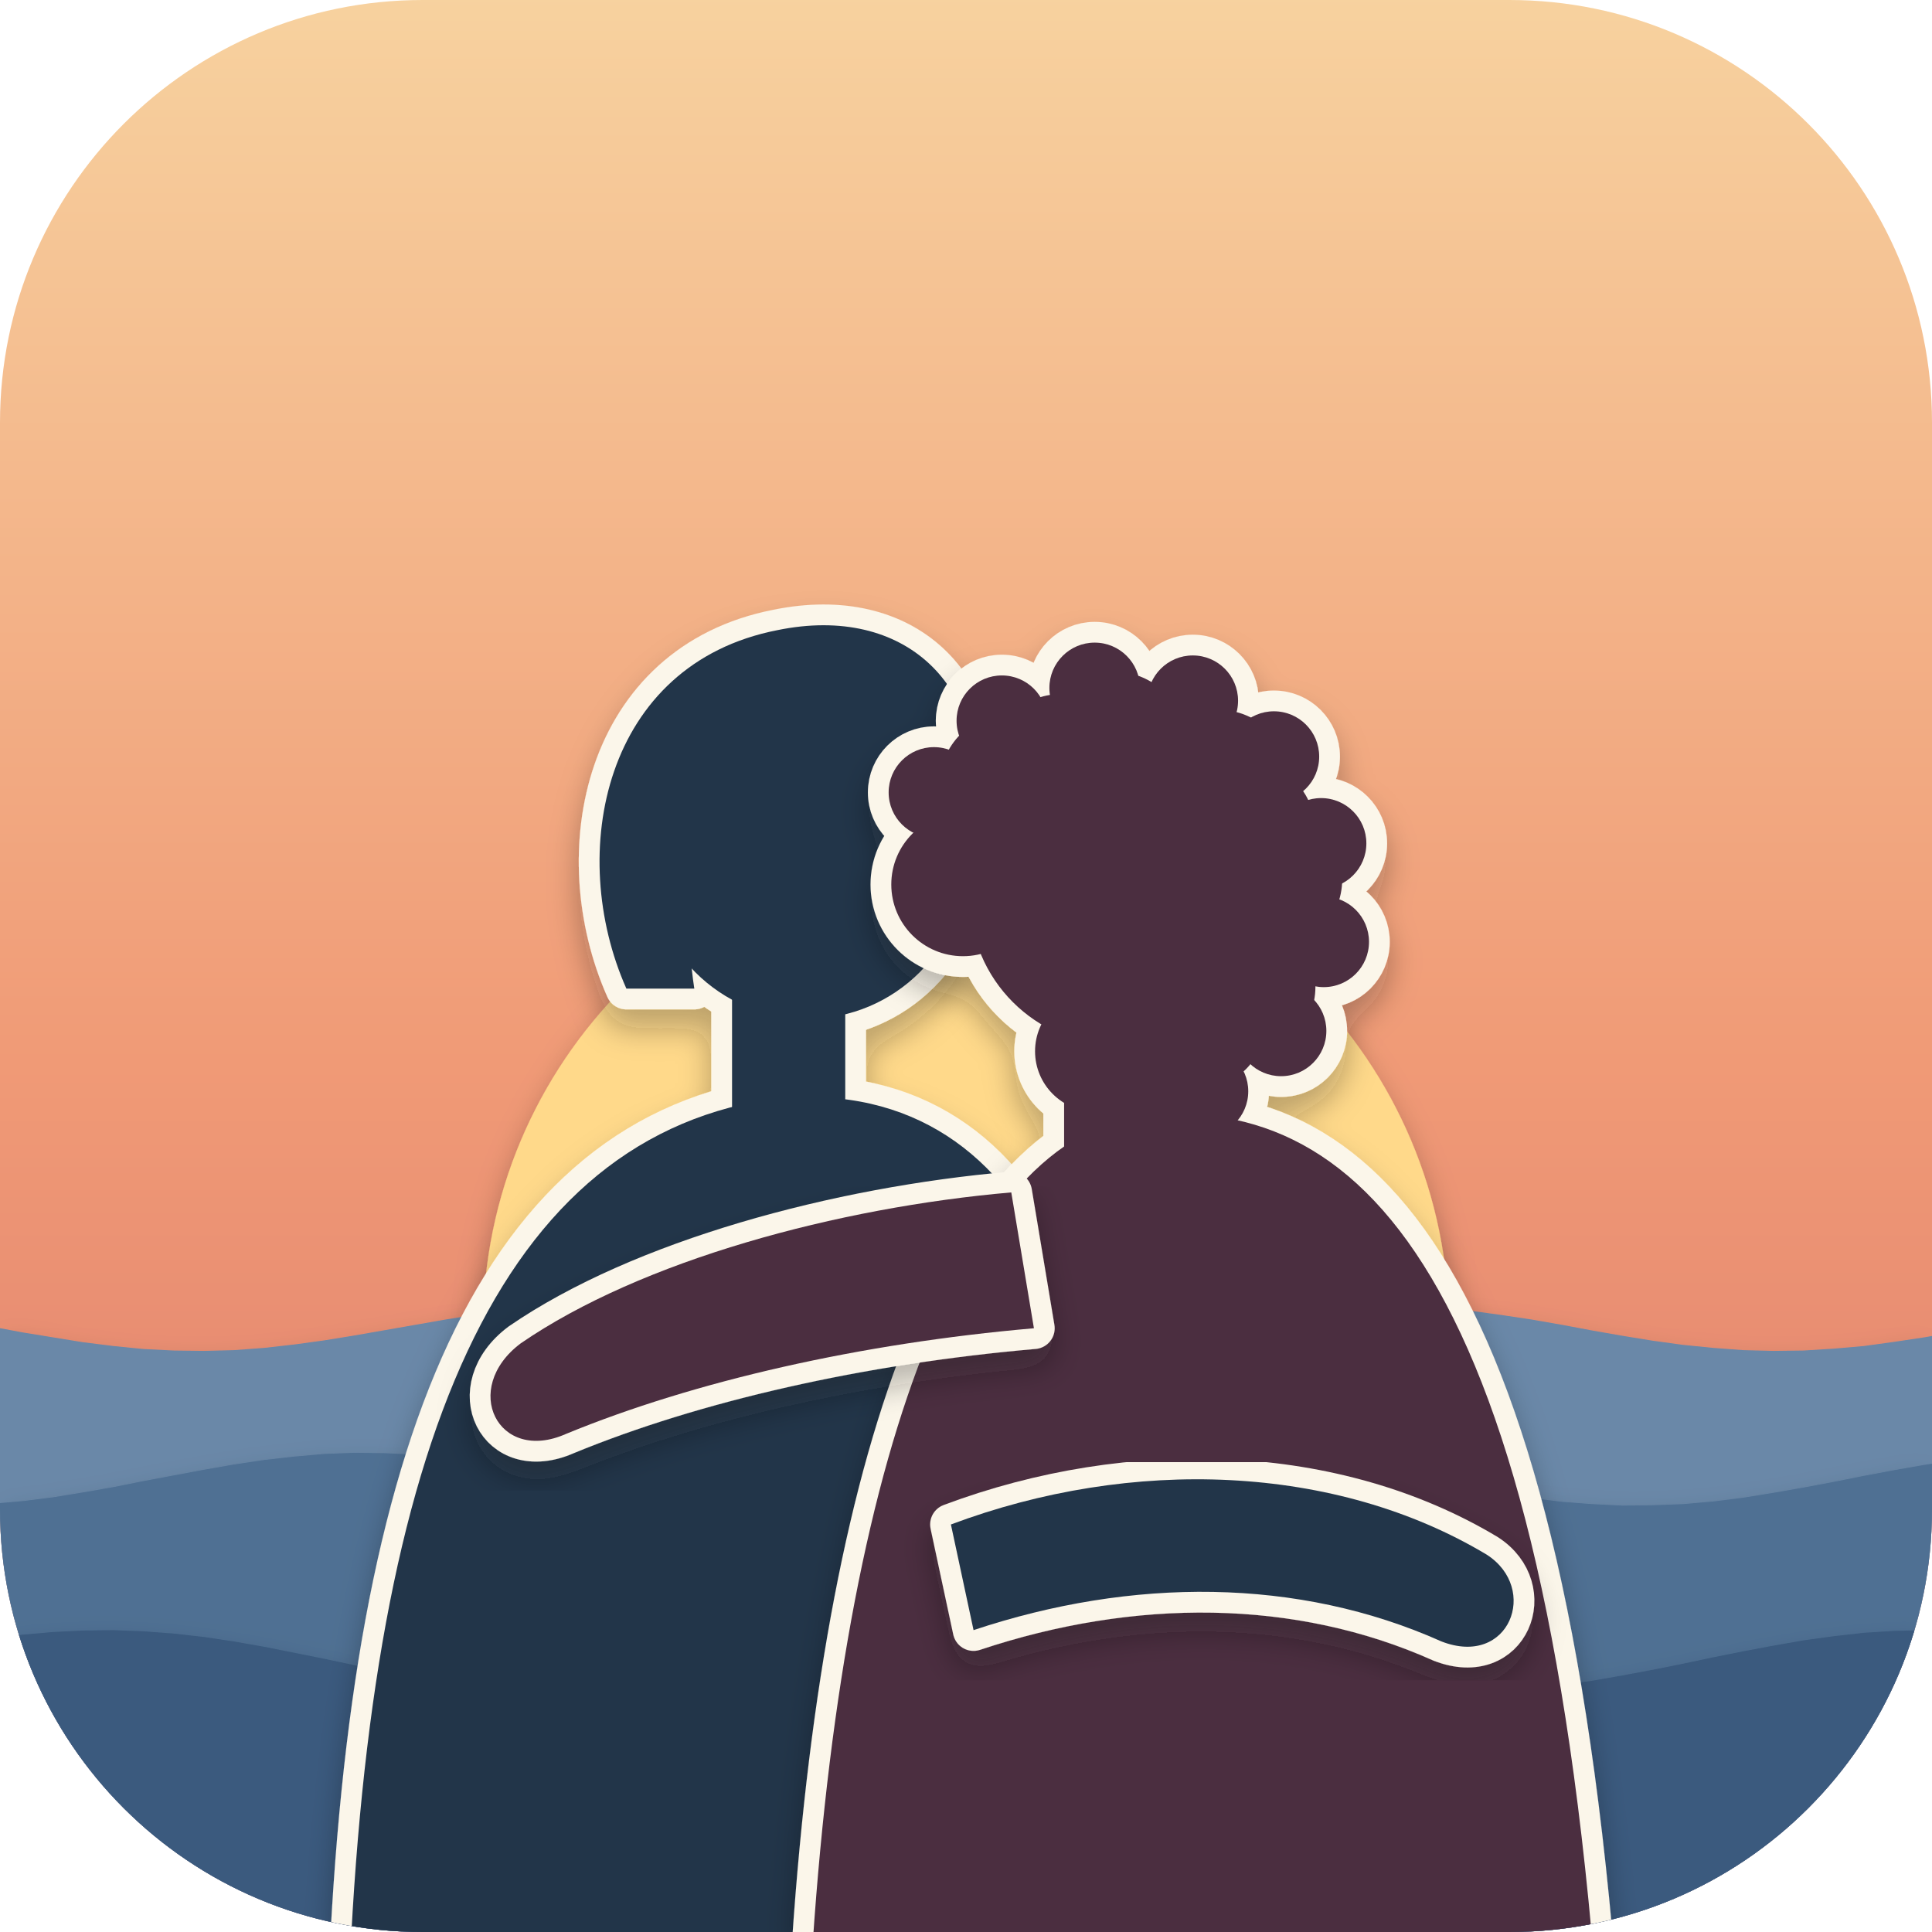
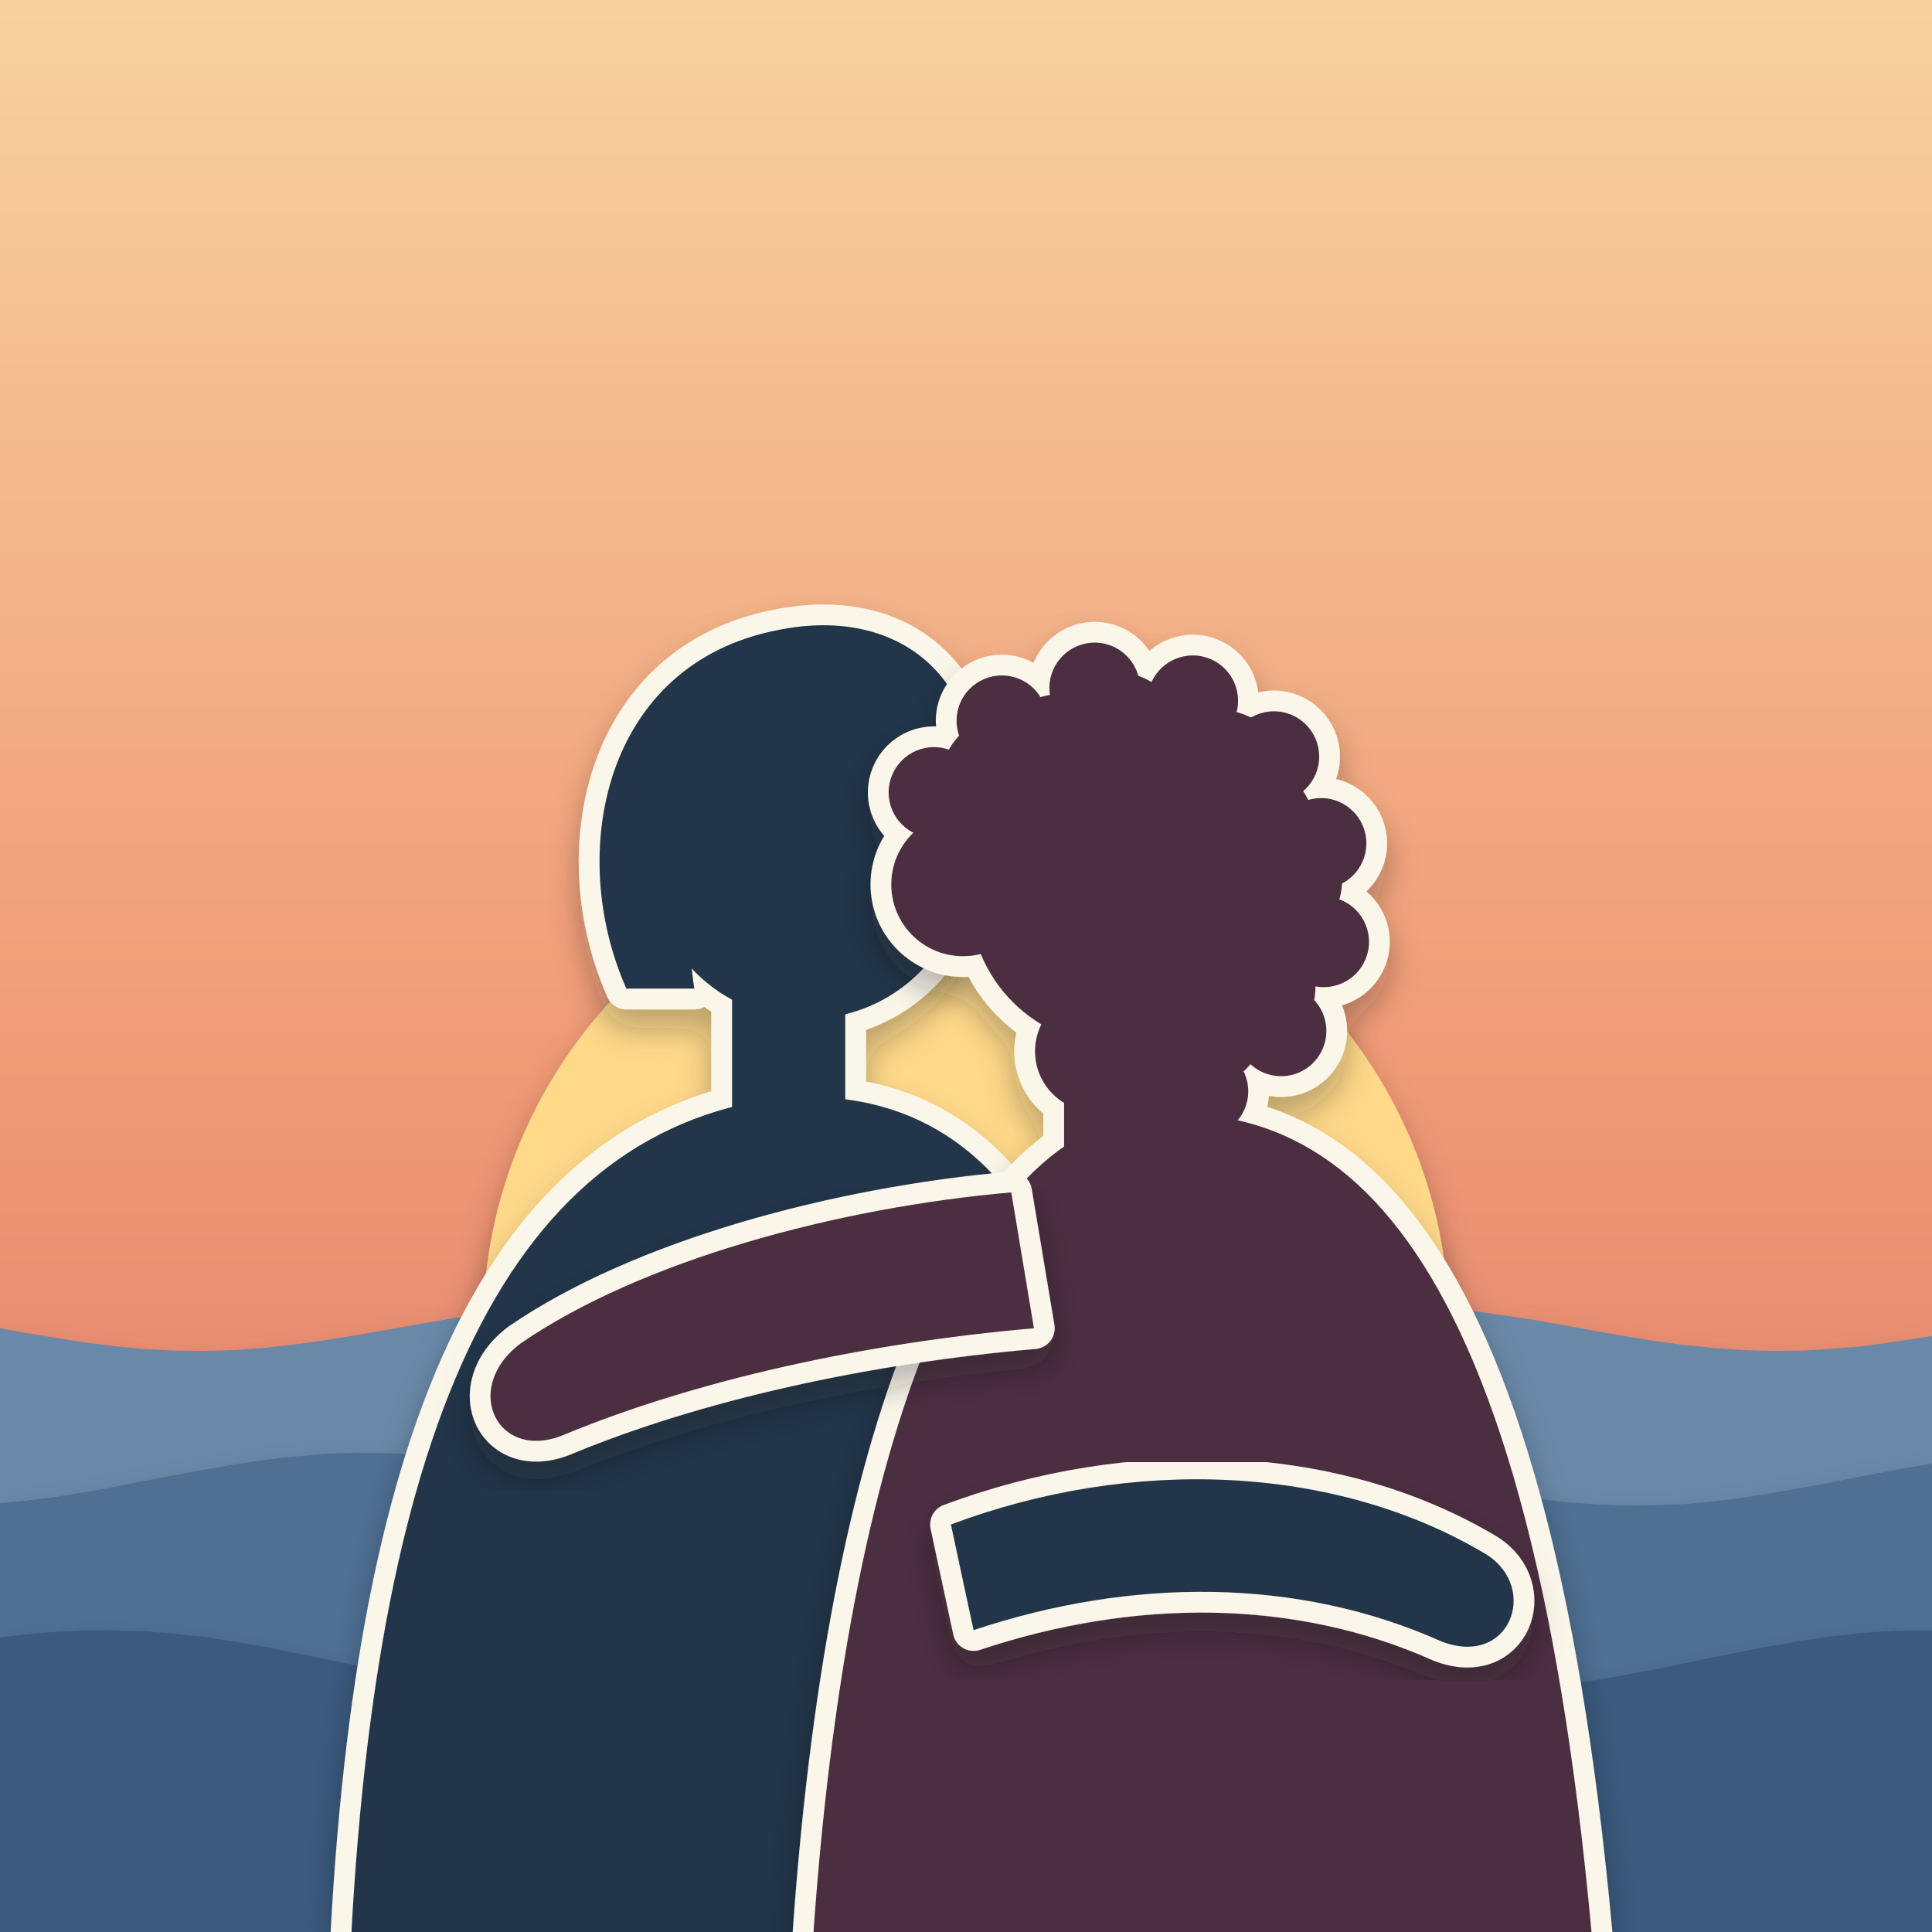
<svg xmlns="http://www.w3.org/2000/svg" viewBox="0 0 512 512">
  <defs>
    <linearGradient id="sky" x1="0" y1="0" x2="0" y2="1">
      <stop offset="0" stop-color="#f7d29f" />
      <stop offset=".55" stop-color="#f09a76" />
      <stop offset="1" stop-color="#d9746a" />
    </linearGradient>
    <filter id="c" x="-10%" y="-10%" width="120%" height="130%">
      <feDropShadow dx="0" dy="5" stdDeviation="4" flood-color="#1a1420" flood-opacity=".3" />
    </filter>
    <clipPath id="r">
-       <rect width="512" height="512" rx="112" />
+       <rect width="512" height="512" rx="0" />
    </clipPath>
  </defs>
  <g clip-path="url(#r)">
    <rect width="512" height="512" fill="url(#sky)" />
    <circle cx="256" cy="352" r="128" fill="#ffd98a" filter="url(#c)" />
    <path d="M -10 520 L -10 352 L -10 350.2 L -2 351.6 L 6 353.1 L 14 354.4 L 22 355.7 L 30 356.7 L 38 357.5 L 46 357.9 L 54 358.0 L 62 357.8 L 70 357.2 L 78 356.3 L 86 355.2 L 94 353.9 L 102 352.5 L 110 351.1 L 118 349.7 L 126 348.4 L 134 347.4 L 142 346.6 L 150 346.1 L 158 346.0 L 166 346.2 L 174 346.8 L 182 347.6 L 190 348.7 L 198 350.0 L 206 351.4 L 214 352.8 L 222 354.2 L 230 355.5 L 238 356.5 L 246 357.3 L 254 357.8 L 262 358.0 L 270 357.8 L 278 357.3 L 286 356.5 L 294 355.4 L 302 354.1 L 310 352.7 L 318 351.3 L 326 349.9 L 334 348.6 L 342 347.6 L 350 346.7 L 358 346.2 L 366 346.0 L 374 346.2 L 382 346.6 L 390 347.4 L 398 348.5 L 406 349.7 L 414 351.1 L 422 352.6 L 430 354.0 L 438 355.3 L 446 356.4 L 454 357.2 L 462 357.8 L 470 358.0 L 478 357.9 L 486 357.4 L 494 356.7 L 502 355.6 L 510 354.4 L 518 353.0 L 522 520 Z" fill="#6b88a8" filter="url(#c)" />
    <path d="M -10 520 L -10 392 L -10 398.9 L -2 398.5 L 6 397.8 L 14 396.8 L 22 395.5 L 30 394.1 L 38 392.5 L 46 391.0 L 54 389.5 L 62 388.1 L 70 386.9 L 78 386.0 L 86 385.3 L 94 385.0 L 102 385.1 L 110 385.5 L 118 386.2 L 126 387.2 L 134 388.5 L 142 389.9 L 150 391.4 L 158 393.0 L 166 394.5 L 174 395.9 L 182 397.1 L 190 398.0 L 198 398.7 L 206 399.0 L 214 398.9 L 222 398.5 L 230 397.8 L 238 396.8 L 246 395.6 L 254 394.2 L 262 392.6 L 270 391.1 L 278 389.5 L 286 388.1 L 294 386.9 L 302 386.0 L 310 385.3 L 318 385.0 L 326 385.1 L 334 385.4 L 342 386.1 L 350 387.1 L 358 388.4 L 366 389.8 L 374 391.3 L 382 392.9 L 390 394.4 L 398 395.8 L 406 397.0 L 414 398.0 L 422 398.6 L 430 399.0 L 438 398.9 L 446 398.6 L 454 397.9 L 462 396.9 L 470 395.6 L 478 394.2 L 486 392.7 L 494 391.1 L 502 389.6 L 510 388.2 L 518 387.0 L 522 520 Z" fill="#4f6f93" filter="url(#c)" />
    <path d="M -10 520 L -10 440 L -10 435.5 L -2 434.2 L 6 433.2 L 14 432.5 L 22 432.1 L 30 432.0 L 38 432.3 L 46 432.9 L 54 433.8 L 62 435.0 L 70 436.4 L 78 438.0 L 86 439.6 L 94 441.3 L 102 442.9 L 110 444.4 L 118 445.7 L 126 446.7 L 134 447.5 L 142 447.9 L 150 448.0 L 158 447.7 L 166 447.2 L 174 446.3 L 182 445.1 L 190 443.7 L 198 442.2 L 206 440.5 L 214 438.9 L 222 437.3 L 230 435.8 L 238 434.5 L 246 433.4 L 254 432.6 L 262 432.1 L 270 432.0 L 278 432.2 L 286 432.8 L 294 433.6 L 302 434.8 L 310 436.1 L 318 437.6 L 326 439.3 L 334 440.9 L 342 442.6 L 350 444.1 L 358 445.4 L 366 446.5 L 374 447.3 L 382 447.8 L 390 448.0 L 398 447.8 L 406 447.3 L 414 446.5 L 422 445.4 L 430 444.0 L 438 442.5 L 446 440.9 L 454 439.2 L 462 437.6 L 470 436.1 L 478 434.7 L 486 433.6 L 494 432.7 L 502 432.2 L 510 432.0 L 518 432.1 L 522 520 Z" fill="#3a5a7e" filter="url(#c)" />
    <g filter="url(#c)">
      <g fill="#fbf6ea" stroke="#fbf6ea" stroke-width="11" stroke-linejoin="round">
        <path d="M 92 540 C 96 392, 128 306, 200 292 C 236 286, 262 302, 276 330 L 296 540 Z" />
        <rect x="194" y="250" width="30" height="48" />
        <circle cx="214" cy="228" r="42" />
        <path d="M 166 262 C 150 226, 160 176, 206 167 C 240 160, 262 182, 258 214 C 244 196, 222 192, 200 200 C 186 210, 180 236, 184 262 Z" />
      </g>
      <g fill="#24364a">
        <path d="M 92 540 C 96 392, 128 306, 200 292 C 236 286, 262 302, 276 330 L 296 540 Z" />
        <rect x="194" y="250" width="30" height="48" />
        <circle cx="214" cy="228" r="42" />
        <path d="M 166 262 C 150 226, 160 176, 206 167 C 240 160, 262 182, 258 214 C 244 196, 222 192, 200 200 C 186 210, 180 236, 184 262 Z" />
      </g>
    </g>
    <g filter="url(#c)">
      <g fill="#fbf6ea" stroke="#fbf6ea" stroke-width="11" stroke-linejoin="round">
        <path d="M 214 540 C 220 402, 250 306, 300 296 C 360 288, 410 336, 424 540 Z" />
        <rect x="282" y="262" width="26" height="42" />
        <circle cx="255.2" cy="234.4" r="19" />
        <circle cx="259.1" cy="220.0" r="16" />
        <circle cx="268.0" cy="208.0" r="19" />
        <circle cx="280.6" cy="200.0" r="16" />
        <circle cx="295.3" cy="197.0" r="19" />
        <circle cx="310.0" cy="199.5" r="16" />
        <circle cx="322.9" cy="207.1" r="19" />
        <circle cx="332.2" cy="218.8" r="16" />
        <circle cx="336.7" cy="233.0" r="19" />
        <circle cx="335.8" cy="247.9" r="16" />
        <circle cx="329.6" cy="261.5" r="19" />
        <circle cx="318.9" cy="272.0" r="16" />
        <circle cx="305.2" cy="277.9" r="19" />
        <circle cx="290.3" cy="278.6" r="16" />
        <circle cx="247.5" cy="210.0" r="12" />
        <circle cx="265.5" cy="191.0" r="12" />
        <circle cx="290.1" cy="182.3" r="12" />
        <circle cx="316.1" cy="185.7" r="12" />
        <circle cx="337.6" cy="200.5" r="12" />
        <circle cx="350.1" cy="223.5" r="12" />
        <circle cx="350.8" cy="249.6" r="12" />
        <circle cx="339.5" cy="273.2" r="12" />
        <circle cx="318.8" cy="289.2" r="12" />
        <circle cx="296" cy="238" r="39" />
      </g>
      <g fill="#4b2e40">
        <path d="M 214 540 C 220 402, 250 306, 300 296 C 360 288, 410 336, 424 540 Z" />
        <rect x="282" y="262" width="26" height="42" />
        <circle cx="255.2" cy="234.4" r="19" />
        <circle cx="259.1" cy="220.0" r="16" />
        <circle cx="268.0" cy="208.0" r="19" />
        <circle cx="280.6" cy="200.0" r="16" />
        <circle cx="295.3" cy="197.0" r="19" />
        <circle cx="310.0" cy="199.5" r="16" />
        <circle cx="322.9" cy="207.1" r="19" />
        <circle cx="332.2" cy="218.8" r="16" />
        <circle cx="336.7" cy="233.0" r="19" />
        <circle cx="335.8" cy="247.9" r="16" />
        <circle cx="329.6" cy="261.5" r="19" />
        <circle cx="318.9" cy="272.0" r="16" />
        <circle cx="305.2" cy="277.9" r="19" />
        <circle cx="290.3" cy="278.6" r="16" />
        <circle cx="247.5" cy="210.0" r="12" />
        <circle cx="265.5" cy="191.0" r="12" />
        <circle cx="290.1" cy="182.3" r="12" />
        <circle cx="316.1" cy="185.7" r="12" />
        <circle cx="337.6" cy="200.5" r="12" />
        <circle cx="350.1" cy="223.5" r="12" />
        <circle cx="350.8" cy="249.6" r="12" />
        <circle cx="339.5" cy="273.2" r="12" />
        <circle cx="318.8" cy="289.2" r="12" />
        <circle cx="296" cy="238" r="39" />
      </g>
    </g>
    <g filter="url(#c)">
      <g fill="#fbf6ea" stroke="#fbf6ea" stroke-width="11" stroke-linejoin="round">
        <path d="M 268 316 C 222 320, 170 334, 138 356 C 122 368, 132 388, 150 380 C 184 366, 228 356, 274 352 Z" />
      </g>
      <g fill="#4b2e40">
        <path d="M 268 316 C 222 320, 170 334, 138 356 C 122 368, 132 388, 150 380 C 184 366, 228 356, 274 352 Z" />
      </g>
    </g>
    <g filter="url(#c)">
      <g fill="#fbf6ea" stroke="#fbf6ea" stroke-width="11" stroke-linejoin="round">
        <path d="M 252 404 C 300 386, 354 388, 394 412 C 408 421, 400 442, 382 435 C 344 418, 300 418, 258 432 Z" />
      </g>
      <g fill="#24364a">
        <path d="M 252 404 C 300 386, 354 388, 394 412 C 408 421, 400 442, 382 435 C 344 418, 300 418, 258 432 Z" />
      </g>
    </g>
  </g>
</svg>
